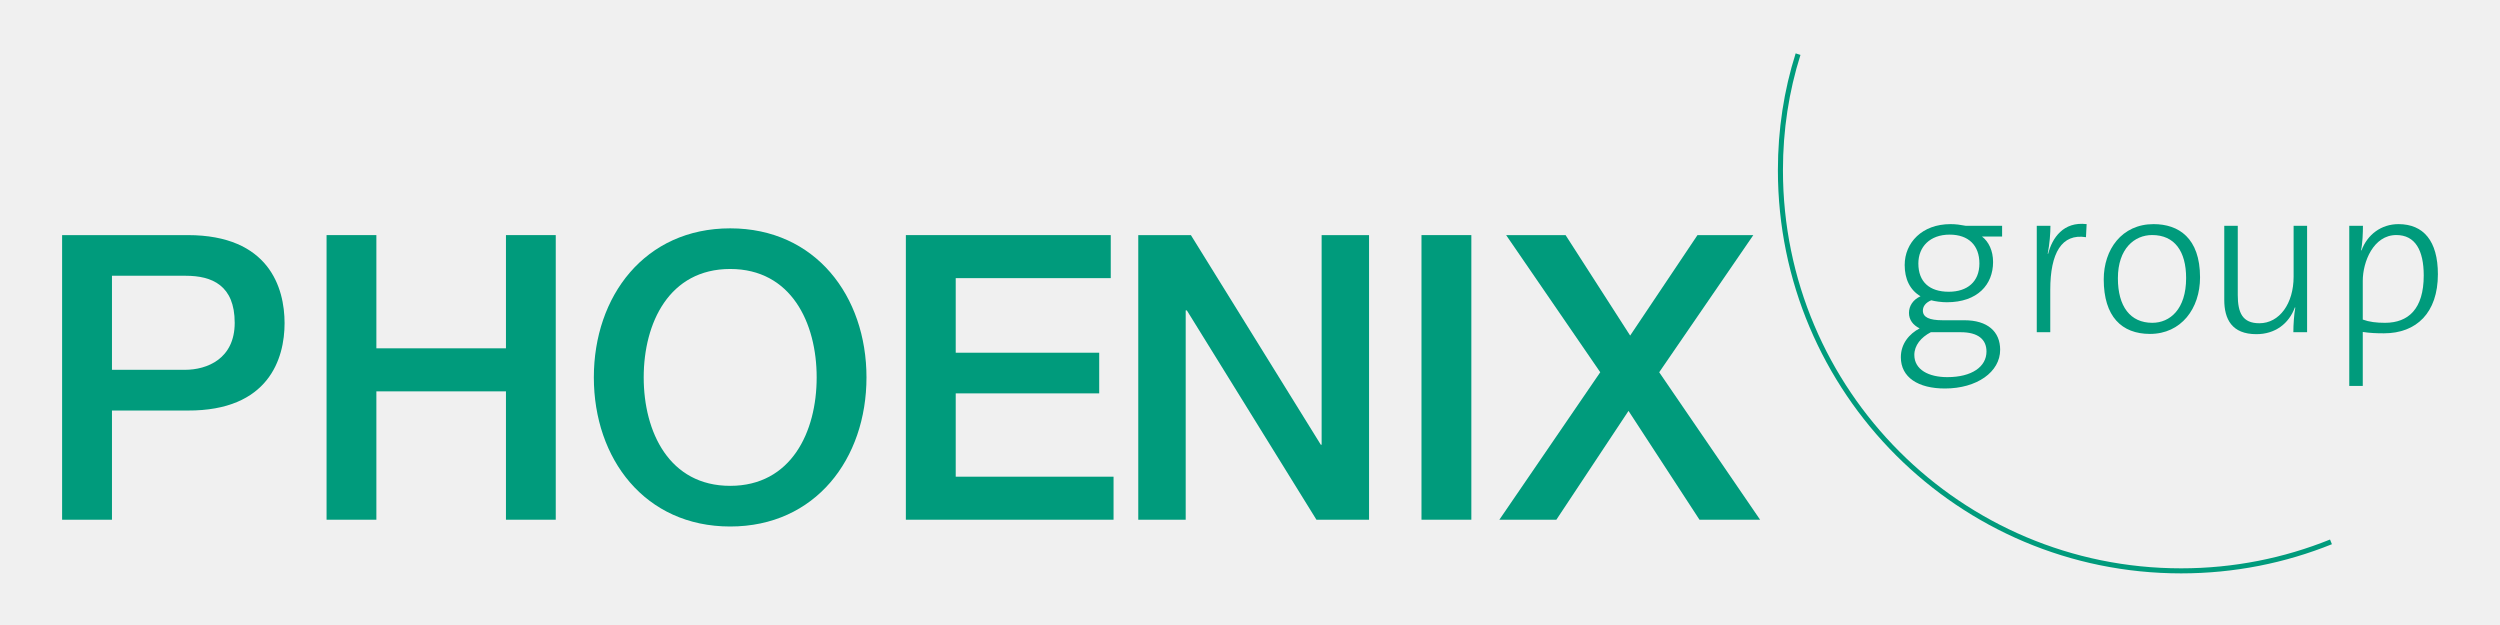
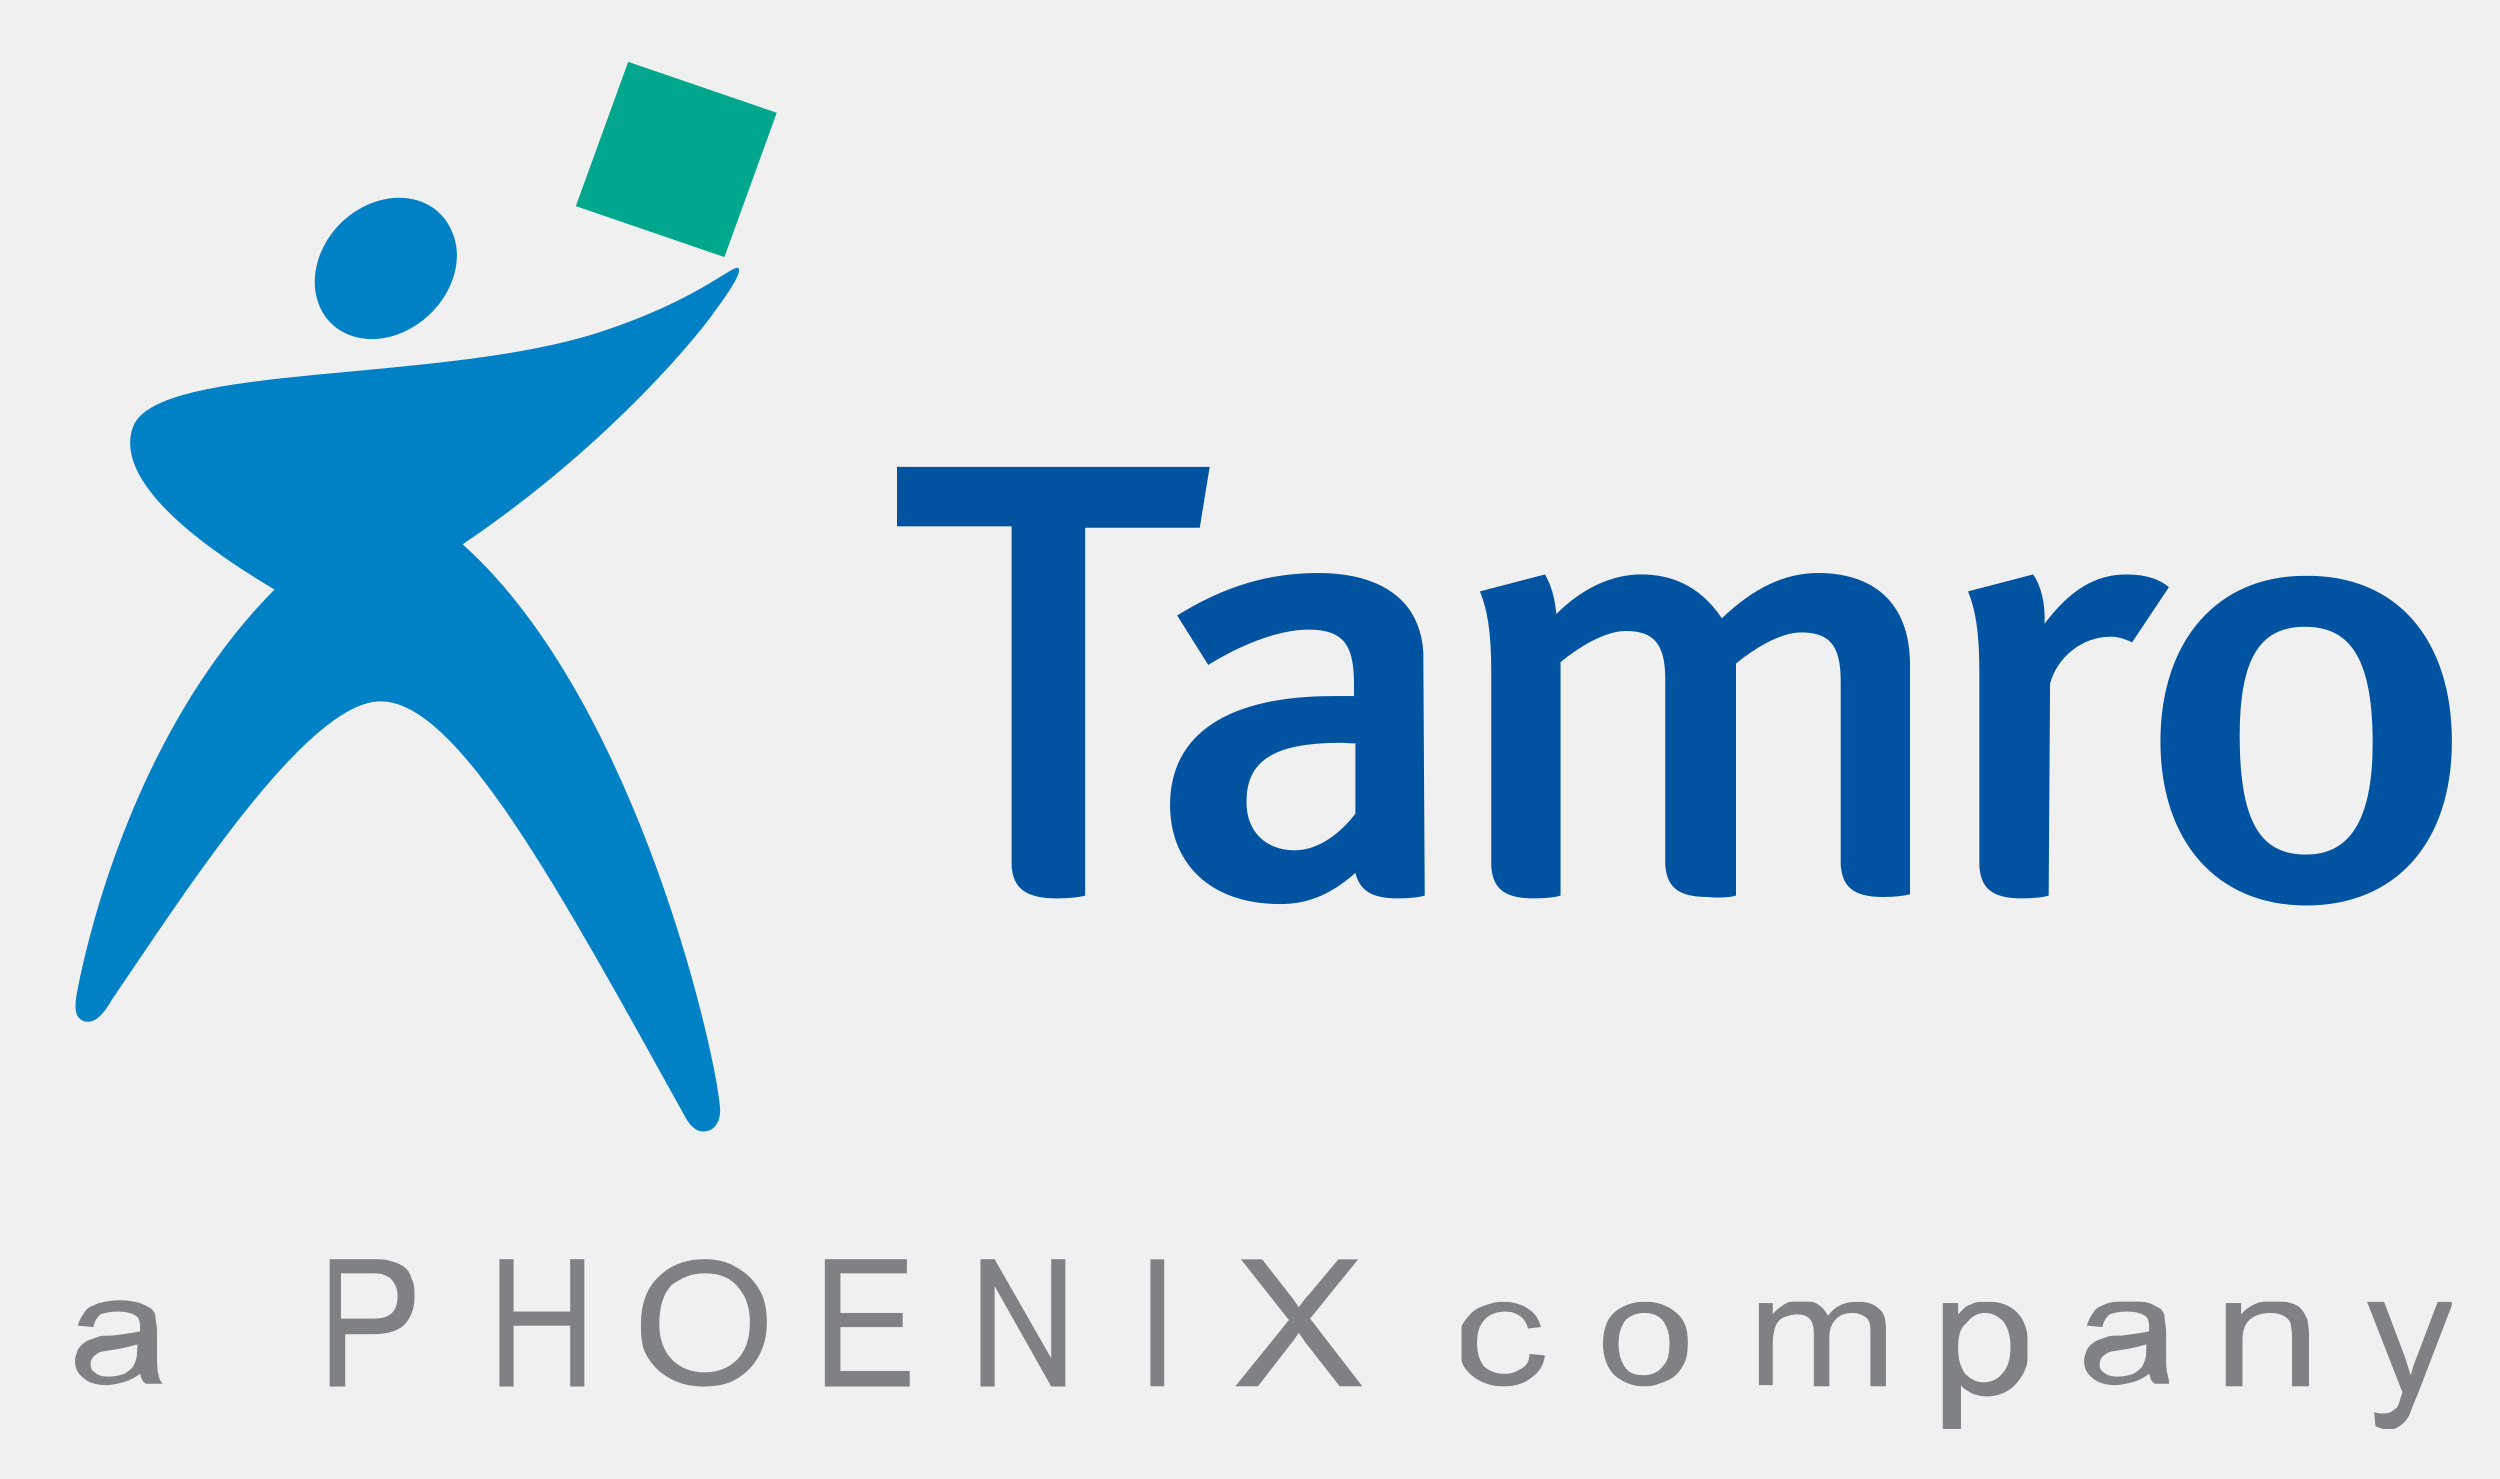
- <svg xmlns="http://www.w3.org/2000/svg" version="1.0" width="400" height="100" id="svg2716">
-   <defs id="defs2718" />
-   <g transform="translate(-254.9688,-458.9269)" id="layer1">
-     <path d="M 272.884,503.049 L 284.681,503.049 C 288.889,503.049 292.521,504.582 292.521,510.577 C 292.521,516.319 288.129,518.097 284.554,518.097 L 272.884,518.097 L 272.884,503.049 z M 264.906,542.082 L 272.884,542.082 L 272.884,524.612 L 285.004,524.612 C 298.011,524.669 300.501,516.252 300.501,510.637 C 300.501,504.962 298.011,496.544 285.004,496.544 L 264.906,496.544 L 264.906,542.082 z" id="path2633" style="fill:#009b7c;fill-opacity:1;fill-rule:evenodd;stroke:none" />
-     <path d="M 307.219,542.082 L 315.189,542.082 L 315.189,521.544 L 335.921,521.544 L 335.921,542.082 L 343.889,542.082 L 343.889,496.544 L 335.921,496.544 L 335.921,514.659 L 315.189,514.659 L 315.189,496.544 L 307.219,496.544 L 307.219,542.082 z" id="path2635" style="fill:#009b7c;fill-opacity:1;fill-rule:evenodd;stroke:none" />
-     <path d="M 371.799,495.462 C 358.146,495.462 349.984,506.299 349.984,519.309 C 349.984,532.327 358.146,543.167 371.799,543.167 C 385.441,543.167 393.606,532.327 393.606,519.309 C 393.606,506.299 385.441,495.462 371.799,495.462 z M 371.799,501.964 C 381.556,501.964 385.636,510.577 385.636,519.309 C 385.636,528.049 381.556,536.662 371.799,536.662 C 362.044,536.662 357.961,528.049 357.961,519.309 C 357.961,510.577 362.044,501.964 371.799,501.964 z" id="path2637" style="fill:#009b7c;fill-opacity:1;fill-rule:evenodd;stroke:none" />
-     <path d="M 399.906,542.082 L 433.136,542.082 L 433.136,535.197 L 407.884,535.197 L 407.884,521.867 L 430.841,521.867 L 430.841,515.362 L 407.884,515.362 L 407.884,503.429 L 432.689,503.429 L 432.689,496.544 L 399.906,496.544 L 399.906,542.082 z" id="path2639" style="fill:#009b7c;fill-opacity:1;fill-rule:evenodd;stroke:none" />
-     <path d="M 437.091,542.082 L 444.681,542.082 L 444.681,508.594 L 444.866,508.594 L 465.599,542.082 L 474.016,542.082 L 474.016,496.544 L 466.429,496.544 L 466.429,530.089 L 466.301,530.089 L 445.511,496.544 L 437.091,496.544 L 437.091,542.082 z" id="path2641" style="fill:#009b7c;fill-opacity:1;fill-rule:evenodd;stroke:none" />
-     <path d="M 482.406,542.082 L 490.384,542.082 L 490.384,496.544 L 482.406,496.544 L 482.406,542.082 z" id="path2643" style="fill:#009b7c;fill-opacity:1;fill-rule:evenodd;stroke:none" />
-     <path d="M 511.009,518.487 L 494.866,542.082 L 503.986,542.082 L 515.531,524.669 L 526.886,542.082 L 536.584,542.082 L 520.441,518.487 L 535.501,496.544 L 526.566,496.544 L 515.794,512.619 L 505.461,496.544 L 495.949,496.544 L 511.009,518.487 z" id="path2645" style="fill:#009b7c;fill-opacity:1;fill-rule:evenodd;stroke:none" />
-     <path d="M 574.994,514.894 C 574.994,511.974 572.971,510.167 569.271,510.167 L 565.784,510.167 C 563.656,510.167 562.629,509.689 562.629,508.624 C 562.629,507.969 563.039,507.354 563.966,506.974 C 564.611,507.149 565.609,507.287 566.466,507.287 C 571.399,507.287 573.861,504.444 573.861,500.852 C 573.861,499.064 573.176,497.599 572.084,496.769 L 575.306,496.769 L 575.306,495.059 L 569.514,495.059 C 568.626,494.894 567.941,494.787 567.044,494.787 C 562.494,494.787 559.719,497.764 559.719,501.329 C 559.719,503.557 560.539,505.304 562.249,506.329 C 561.056,506.877 560.404,507.872 560.404,508.997 C 560.404,510.099 561.056,510.949 562.111,511.467 C 560.471,512.327 559.104,513.899 559.104,516.087 C 559.104,519.309 561.879,521.087 566.156,521.087 C 571.261,521.087 574.994,518.449 574.994,514.894 z M 571.674,501.087 C 571.674,503.997 569.749,505.607 566.771,505.607 C 563.694,505.607 561.906,504.034 561.906,501.087 C 561.906,498.419 563.761,496.467 566.906,496.467 C 569.924,496.467 571.674,498.174 571.674,501.087 z M 572.806,515.167 C 572.806,517.599 570.471,519.269 566.536,519.269 C 563.556,519.269 561.261,518.077 561.261,515.714 C 561.261,514.202 562.316,512.902 563.899,512.082 L 568.694,512.082 C 571.429,512.082 572.806,513.214 572.806,515.167 z" id="path2647" style="fill:#009b7c;fill-opacity:1;fill-rule:evenodd;stroke:none" />
-     <path d="M 588.831,494.787 C 585.101,494.337 583.314,497.014 582.669,499.542 L 582.601,499.514 C 582.904,498.009 583.039,496.262 583.039,495.059 L 580.851,495.059 L 580.851,512.082 L 583.011,512.082 L 583.011,505.304 C 583.011,499.377 584.856,496.262 588.724,496.877 L 588.831,494.787 z" id="path2649" style="fill:#009b7c;fill-opacity:1;fill-rule:evenodd;stroke:none" />
-     <path d="M 606.976,503.312 C 606.976,496.974 603.519,494.787 599.544,494.787 C 594.446,494.787 591.566,498.859 591.566,503.624 C 591.566,509.582 594.446,512.354 598.966,512.354 C 603.966,512.354 606.976,508.282 606.976,503.312 z M 604.749,503.419 C 604.749,508.419 602.151,510.577 599.339,510.577 C 595.814,510.577 593.831,507.969 593.831,503.449 C 593.831,498.694 596.496,496.534 599.309,496.534 C 602.904,496.534 604.749,499.132 604.749,503.419 z" id="path2651" style="fill:#009b7c;fill-opacity:1;fill-rule:evenodd;stroke:none" />
-     <path d="M 624.104,512.082 L 624.104,495.059 L 621.946,495.059 L 621.946,503.214 C 621.946,507.492 619.681,510.647 616.466,510.647 C 613.761,510.647 613.011,508.967 613.011,506.124 L 613.011,495.059 L 610.851,495.059 L 610.851,506.907 C 610.851,509.962 612.044,512.394 615.989,512.394 C 618.996,512.394 621.194,510.714 622.151,508.107 L 622.219,508.147 C 622.014,509.202 621.906,510.919 621.906,512.082 L 624.104,512.082 z" id="path2653" style="fill:#009b7c;fill-opacity:1;fill-rule:evenodd;stroke:none" />
-     <path d="M 645.031,502.804 C 645.031,497.492 642.736,494.787 638.724,494.787 C 635.989,494.787 633.761,496.427 632.806,498.997 L 632.736,498.967 C 632.971,497.942 633.039,496.154 633.039,495.059 L 630.851,495.059 L 630.851,520.674 L 633.011,520.674 L 633.011,512.042 C 634.241,512.219 635.129,512.257 636.399,512.257 C 641.604,512.257 645.031,508.967 645.031,502.804 z M 642.766,503.009 C 642.766,508.352 640.306,510.577 636.566,510.577 C 635.199,510.577 634.066,510.442 633.011,510.059 L 633.011,503.859 C 633.011,500.812 634.719,496.534 638.381,496.534 C 641.399,496.534 642.766,498.967 642.766,503.009 z" id="path2655" style="fill:#009b7c;fill-opacity:1;fill-rule:evenodd;stroke:none" />
-     <path d="M 627.924,545.627 C 620.521,548.614 612.424,550.264 603.949,550.264 C 568.539,550.264 539.836,521.564 539.836,486.164 C 539.836,479.699 540.794,473.469 542.659,467.589" id="path2657" style="fill:none;stroke:#009b7c;stroke-width:0.809;stroke-linecap:butt;stroke-linejoin:miter;stroke-miterlimit:10;stroke-dasharray:none;stroke-opacity:1" />
+ <svg xmlns="http://www.w3.org/2000/svg" version="1.1" id="Layer_1" x="0px" y="0px" viewBox="0 0 176.7 104.5" style="enable-background:new 0 0 176.7 104.5;" xml:space="preserve">
+   <style type="text/css">
+ 	.st0{fill-rule:evenodd;clip-rule:evenodd;fill:#0080C5;}
+ 	.st1{fill-rule:evenodd;clip-rule:evenodd;fill:#00A78D;}
+ 	.st2{fill-rule:evenodd;clip-rule:evenodd;fill:#0053A0;}
+ 	.st3{fill-rule:evenodd;clip-rule:evenodd;fill:#808184;}
+ 	.st4{filter:url(#Adobe_OpacityMaskFilter);}
+ 	.st5{fill-rule:evenodd;clip-rule:evenodd;fill:#FFFFFF;}
+ 	.st6{mask:url(#mask-4_1_);fill-rule:evenodd;clip-rule:evenodd;fill:#808184;}
+ 	.st7{filter:url(#Adobe_OpacityMaskFilter_1_);}
+ 	.st8{mask:url(#mask-4_2_);fill-rule:evenodd;clip-rule:evenodd;fill:#808184;}
+ 	.st9{filter:url(#Adobe_OpacityMaskFilter_2_);}
+ 	.st10{mask:url(#mask-4_3_);fill-rule:evenodd;clip-rule:evenodd;fill:#808184;}
+ 	.st11{filter:url(#Adobe_OpacityMaskFilter_3_);}
+ 	.st12{mask:url(#mask-4_4_);fill-rule:evenodd;clip-rule:evenodd;fill:#808184;}
+ 	.st13{filter:url(#Adobe_OpacityMaskFilter_4_);}
+ 	.st14{mask:url(#mask-4_5_);fill-rule:evenodd;clip-rule:evenodd;fill:#808184;}
+ 	.st15{filter:url(#Adobe_OpacityMaskFilter_5_);}
+ 	.st16{mask:url(#mask-4_6_);fill-rule:evenodd;clip-rule:evenodd;fill:#808184;}
+ 	.st17{filter:url(#Adobe_OpacityMaskFilter_6_);}
+ 	.st18{mask:url(#mask-4_7_);fill-rule:evenodd;clip-rule:evenodd;fill:#808184;}
+ 	.st19{filter:url(#Adobe_OpacityMaskFilter_7_);}
+ 	.st20{mask:url(#mask-4_8_);fill-rule:evenodd;clip-rule:evenodd;fill:#808184;}
+ 	.st21{filter:url(#Adobe_OpacityMaskFilter_8_);}
+ 	.st22{mask:url(#mask-4_9_);fill-rule:evenodd;clip-rule:evenodd;fill:#808184;}
+ 	.st23{fill:none;}
+ </style>
+   <g id="Palvelu_jakelu_ja_varastointi" transform="translate(-245, 0)">
+     <g id="UI-blocks_x2F_Header" transform="translate(282, 29)">
+       <g id="LOGO" transform="translate(0, 6)">
+         <g id="Group-32">
+           <g id="tamod" transform="translate(0, 1.3715)">
+             <g id="Group">
+               <path id="Fill-1" class="st0" d="M13.4-14.2c0.5-0.7,2.1-2.8,1.8-3.2c-0.3-0.4-2.6,2.1-9.5,4.4c-11.2,3.8-31.6,2.2-33.3,6.8        c-1.2,3.3,3.1,7.4,10,11.5C-28.1,15.9-31.2,31.8-31.6,34c-0.2,1.3,0.1,1.6,0.5,1.8c0.9,0.3,1.6-0.8,2-1.5        c4.8-7,13.7-21.1,19-21.1c5.4,0,12.4,12.9,21.6,29.5c0.6,1,1.2,1,1.7,0.8c0.6-0.3,0.7-1,0.7-1.4c-0.1-3.2-5.7-28.8-18.2-40        C6.5-5.2,12.8-13.3,13.4-14.2z" />
+               <path id="Fill-3" class="st0" d="M-5.1-20.1c-1-2.3-3.9-3-6.5-1.5c-2.6,1.5-3.8,4.6-2.8,6.9c1,2.3,3.9,3,6.5,1.5        C-5.3-14.7-4-17.8-5.1-20.1z" />
+               <polygon id="Fill-5" class="st1" points="7.4,-32 3.7,-21.8 14.2,-18.2 17.9,-28.4       " />
+             </g>
+           </g>
+           <g id="Group-7" transform="translate(35, 1)">
+             <g id="Clip-6">
+ 					</g>
+           </g>
+           <path id="Fill-8" class="st2" d="M107.8,28.3c-0.3,0.1-1,0.2-1.9,0.2c-2.2,0-2.9-0.8-3-2.3V12.4c0-2.8-0.3-4.4-0.8-5.6l4.6-1.2      c0.5,0.7,0.9,2,0.8,3.5c1.8-2.4,3.6-3.5,5.8-3.5c1.5,0,2.4,0.4,3,0.9l-2.6,3.9c-0.4-0.2-1-0.4-1.5-0.4c-2.1,0-3.8,1.5-4.3,3.3      L107.8,28.3z M85.7,28.3l0-16.4c1.2-1,3.1-2.2,4.6-2.2c1.9,0,2.8,0.8,2.8,3.4l0,13c0.1,1.5,0.8,2.3,3,2.3c0.9,0,1.6-0.1,1.9-0.2      l0-16.2c0-4.6-2.8-6.5-6.5-6.5c-2.4,0-4.6,1.1-6.8,3.2C83.1,6.3,81,5.6,79,5.6c-2.1,0-4.2,1-6,2.8c-0.1-1.2-0.4-2.1-0.8-2.8      l-4.6,1.2c0.5,1.2,0.8,2.8,0.8,5.6v13.8c0.1,1.5,0.8,2.3,3,2.3c0.9,0,1.6-0.1,1.9-0.2V11.8c1.2-1,3.1-2.2,4.6-2.2      c1.9,0,2.8,0.8,2.8,3.4l0,13.1c0.1,1.5,0.8,2.3,3,2.3C84.6,28.5,85.4,28.4,85.7,28.3L85.7,28.3z M39.7,28.3      c-0.3,0.1-1.1,0.2-2,0.2c-2.3,0-3.1-0.8-3.2-2.3v-24h-8.1V-2h22.1l-0.7,4.3h-8.1L39.7,28.3z M121.3,17c0,6.5,1.7,8.4,4.7,8.4      c3,0,4.7-2.3,4.7-7.9c0-6.3-1.8-8.2-4.8-8.2C122.7,9.3,121.3,11.6,121.3,17L121.3,17z M136.3,17.4c0,7.2-4,11.6-10.3,11.6      c-6.3,0-10.3-4.5-10.3-11.6s4-11.7,10.2-11.7C132.5,5.6,136.3,10.3,136.3,17.4L136.3,17.4z M63.7,28.3c-0.3,0.1-1,0.2-1.9,0.2      c-1.9,0-2.7-0.6-3-1.8c-1.6,1.4-3.2,2.2-5.3,2.2c-5.2,0-7.8-3.1-7.8-7c0-5.1,4.2-7.7,11.5-7.7h1.5v-0.8c0-2.5-0.5-3.9-3.2-3.9      c-3.3,0-7.1,2.5-7.1,2.5l-2.2-3.5c3.4-2.1,6.5-3,10-3c3.6,0,6.1,1.3,7,3.7c0.4,1,0.4,2,0.4,2L63.7,28.3z M57.8,17.5      c-5,0-6.7,1.4-6.7,4.2c0,2.1,1.4,3.4,3.4,3.4c2.5,0,4.3-2.6,4.3-2.6l0-5C58.8,17.6,58.2,17.5,57.8,17.5L57.8,17.5z" />
+           <path id="Fill-10" class="st3" d="M-27.2,60c-0.4,0.1-1,0.3-1.8,0.4c-0.5,0.1-0.8,0.1-1,0.2s-0.3,0.2-0.4,0.3      c-0.1,0.1-0.2,0.3-0.2,0.5c0,0.3,0.1,0.5,0.3,0.6c0.2,0.2,0.5,0.3,1,0.3c0.4,0,0.8-0.1,1.1-0.2c0.3-0.2,0.6-0.4,0.7-0.7      c0.1-0.2,0.2-0.5,0.2-1V60z M-27.1,62.1c-0.4,0.3-0.8,0.5-1.2,0.6c-0.4,0.1-0.8,0.2-1.2,0.2c-0.7,0-1.3-0.2-1.6-0.5      c-0.4-0.3-0.6-0.7-0.6-1.2c0-0.3,0.1-0.5,0.2-0.8c0.1-0.2,0.3-0.4,0.6-0.6c0.2-0.1,0.5-0.2,0.8-0.3c0.2-0.1,0.5-0.1,1-0.1      c0.9-0.1,1.5-0.2,2-0.3c0-0.1,0-0.2,0-0.3c0-0.4-0.1-0.7-0.3-0.8c-0.3-0.2-0.7-0.3-1.3-0.3c-0.5,0-0.9,0.1-1.2,0.2      c-0.2,0.2-0.4,0.4-0.5,0.9l-1.1-0.1c0.1-0.4,0.3-0.7,0.5-1c0.2-0.3,0.5-0.4,1-0.6c0.4-0.1,0.9-0.2,1.5-0.2c0.6,0,1,0.1,1.4,0.2      c0.3,0.1,0.6,0.3,0.8,0.4c0.2,0.2,0.3,0.4,0.3,0.7c0,0.2,0.1,0.5,0.1,0.9v1.3c0,0.9,0,1.5,0.1,1.7c0,0.2,0.1,0.5,0.3,0.7h-1.2      C-27,62.6-27,62.4-27.1,62.1L-27.1,62.1z" />
+           <path id="Fill-12" class="st3" d="M-12.7,58.2h2c0.7,0,1.1-0.1,1.4-0.4c0.3-0.3,0.4-0.7,0.4-1.2c0-0.4-0.1-0.7-0.3-1      c-0.2-0.3-0.4-0.4-0.7-0.5c-0.2-0.1-0.5-0.1-1-0.1h-2V58.2z M-13.7,63v-9h3c0.5,0,0.9,0,1.2,0.1c0.4,0.1,0.7,0.2,1,0.4      c0.3,0.2,0.5,0.5,0.6,0.9c0.2,0.4,0.2,0.8,0.2,1.2c0,0.8-0.2,1.4-0.6,1.9c-0.4,0.5-1.2,0.8-2.3,0.8h-2V63H-13.7z" />
+           <polygon id="Fill-14" class="st3" points="-1.7,63 -1.7,54 -0.7,54 -0.7,57.7 3.3,57.7 3.3,54 4.3,54 4.3,63 3.3,63 3.3,58.7       -0.7,58.7 -0.7,63     " />
+           <path id="Fill-16" class="st3" d="M9.6,58.6c0,1,0.3,1.9,0.9,2.5c0.6,0.6,1.4,0.9,2.3,0.9c0.9,0,1.7-0.3,2.3-0.9      c0.6-0.6,0.9-1.5,0.9-2.6c0-0.7-0.1-1.3-0.4-1.9c-0.3-0.5-0.6-0.9-1.1-1.2C14,55.1,13.4,55,12.8,55c-0.9,0-1.6,0.3-2.3,0.8      C9.9,56.4,9.6,57.3,9.6,58.6 M8.3,58.6c0-1.4,0.4-2.6,1.3-3.4c0.8-0.8,1.9-1.2,3.2-1.2c0.9,0,1.7,0.2,2.3,0.6      c0.7,0.4,1.2,0.9,1.6,1.6c0.4,0.7,0.5,1.5,0.5,2.3c0,0.9-0.2,1.7-0.6,2.4c-0.4,0.7-0.9,1.2-1.6,1.6c-0.7,0.4-1.5,0.5-2.3,0.5      c-0.9,0-1.7-0.2-2.4-0.6c-0.7-0.4-1.2-0.9-1.6-1.6S8.3,59.3,8.3,58.6" />
+           <polygon id="Fill-18" class="st3" points="21.3,63 21.3,54 27.1,54 27.1,55 22.4,55 22.4,57.8 26.8,57.8 26.8,58.8 22.4,58.8       22.4,61.9 27.3,61.9 27.3,63     " />
+           <polygon id="Fill-20" class="st3" points="32.3,63 32.3,54 33.3,54 37.3,61 37.3,54 38.3,54 38.3,63 37.3,63 33.3,55.9 33.3,63           " />
+           <g id="Clip-23">
+ 				</g>
+           <defs>
+             <filter id="Adobe_OpacityMaskFilter" filterUnits="userSpaceOnUse" x="44.3" y="54" width="1" height="9">
+               <feColorMatrix type="matrix" values="1 0 0 0 0  0 1 0 0 0  0 0 1 0 0  0 0 0 1 0" />
+             </filter>
+           </defs>
+           <mask maskUnits="userSpaceOnUse" x="44.3" y="54" width="1" height="9" id="mask-4_1_">
+             <g class="st4">
+               <polygon id="path-3_1_" class="st5" points="-31.7,66 136.3,66 136.3,-32 -31.7,-32       " />
+             </g>
+           </mask>
+           <polygon id="Fill-22" class="st6" points="44.3,63 45.3,63 45.3,54 44.3,54     " />
+           <defs>
+             <filter id="Adobe_OpacityMaskFilter_1_" filterUnits="userSpaceOnUse" x="50.3" y="54" width="9" height="9">
+               <feColorMatrix type="matrix" values="1 0 0 0 0  0 1 0 0 0  0 0 1 0 0  0 0 0 1 0" />
+             </filter>
+           </defs>
+           <mask maskUnits="userSpaceOnUse" x="50.3" y="54" width="9" height="9" id="mask-4_2_">
+             <g class="st7">
+               <polygon id="path-3_2_" class="st5" points="-31.7,66 136.3,66 136.3,-32 -31.7,-32       " />
+             </g>
+           </mask>
+           <path id="Fill-24" class="st8" d="M50.3,63l3.8-4.7L50.7,54h1.5l1.8,2.3c0.4,0.5,0.6,0.8,0.8,1.1c0.2-0.3,0.5-0.7,0.8-1l2-2.4      H59l-3.4,4.2l3.7,4.8h-1.6l-2.5-3.2c-0.1-0.2-0.3-0.4-0.4-0.6c-0.2,0.3-0.4,0.6-0.5,0.7L51.9,63H50.3z" />
+           <defs>
+             <filter id="Adobe_OpacityMaskFilter_2_" filterUnits="userSpaceOnUse" x="66.3" y="57" width="6" height="6">
+               <feColorMatrix type="matrix" values="1 0 0 0 0  0 1 0 0 0  0 0 1 0 0  0 0 0 1 0" />
+             </filter>
+           </defs>
+           <mask maskUnits="userSpaceOnUse" x="66.3" y="57" width="6" height="6" id="mask-4_3_">
+             <g class="st9">
+               <polygon id="path-3_3_" class="st5" points="-31.7,66 136.3,66 136.3,-32 -31.7,-32       " />
+             </g>
+           </mask>
+           <path id="Fill-25" class="st10" d="M71.1,60.7l1.1,0.1c-0.1,0.7-0.4,1.2-1,1.6c-0.5,0.4-1.2,0.6-1.9,0.6c-0.9,0-1.7-0.3-2.3-0.8      c-0.6-0.5-0.9-1.2-0.9-2.2c0-0.6,0.1-1.2,0.4-1.6s0.6-0.8,1.1-1c0.5-0.2,1.1-0.4,1.6-0.4c0.7,0,1.4,0.2,1.8,0.5      c0.5,0.3,0.8,0.8,0.9,1.3L71,58.9c-0.1-0.4-0.3-0.7-0.6-0.9c-0.3-0.2-0.6-0.3-1-0.3c-0.6,0-1.1,0.2-1.4,0.5      c-0.4,0.4-0.6,0.9-0.6,1.7c0,0.8,0.2,1.3,0.5,1.7c0.4,0.3,0.8,0.5,1.4,0.5c0.5,0,0.8-0.1,1.1-0.3C70.9,61.6,71.1,61.2,71.1,60.7      " />
+           <defs>
+             <filter id="Adobe_OpacityMaskFilter_3_" filterUnits="userSpaceOnUse" x="76.3" y="57" width="6" height="6">
+               <feColorMatrix type="matrix" values="1 0 0 0 0  0 1 0 0 0  0 0 1 0 0  0 0 0 1 0" />
+             </filter>
+           </defs>
+           <mask maskUnits="userSpaceOnUse" x="76.3" y="57" width="6" height="6" id="mask-4_4_">
+             <g class="st11">
+               <polygon id="path-3_4_" class="st5" points="-31.7,66 136.3,66 136.3,-32 -31.7,-32       " />
+             </g>
+           </mask>
+           <path id="Fill-26" class="st12" d="M77.4,60c0,0.7,0.2,1.3,0.5,1.7s0.8,0.5,1.3,0.5c0.5,0,1-0.2,1.3-0.6      c0.4-0.4,0.5-0.9,0.5-1.7c0-0.7-0.2-1.2-0.5-1.6c-0.4-0.4-0.8-0.5-1.3-0.5c-0.5,0-1,0.2-1.3,0.5C77.6,58.7,77.4,59.2,77.4,60       M76.3,60c0-1.1,0.3-1.9,1-2.4c0.6-0.4,1.2-0.6,2-0.6c0.9,0,1.6,0.3,2.2,0.8c0.6,0.5,0.8,1.2,0.8,2.1c0,0.7-0.1,1.3-0.4,1.7      c-0.2,0.4-0.6,0.8-1.1,1c-0.5,0.2-1,0.4-1.5,0.4c-0.9,0-1.6-0.3-2.2-0.8C76.6,61.7,76.3,60.9,76.3,60" />
+           <defs>
+             <filter id="Adobe_OpacityMaskFilter_4_" filterUnits="userSpaceOnUse" x="87.3" y="57" width="9" height="6">
+               <feColorMatrix type="matrix" values="1 0 0 0 0  0 1 0 0 0  0 0 1 0 0  0 0 0 1 0" />
+             </filter>
+           </defs>
+           <mask maskUnits="userSpaceOnUse" x="87.3" y="57" width="9" height="6" id="mask-4_5_">
+             <g class="st13">
+               <polygon id="path-3_5_" class="st5" points="-31.7,66 136.3,66 136.3,-32 -31.7,-32       " />
+             </g>
+           </mask>
+           <path id="Fill-27" class="st14" d="M87.3,63v-5.9h1v0.8c0.2-0.3,0.5-0.5,0.8-0.7c0.3-0.2,0.7-0.3,1.2-0.3c0.5,0,0.9,0.1,1.2,0.3      c0.3,0.2,0.5,0.4,0.7,0.8c0.5-0.7,1.2-1,2.1-1c0.7,0,1.2,0.2,1.5,0.5c0.4,0.3,0.5,0.8,0.5,1.5v4h-1.1v-3.7c0-0.4,0-0.7-0.1-0.9      c-0.1-0.2-0.2-0.3-0.4-0.4c-0.2-0.1-0.4-0.2-0.7-0.2c-0.5,0-0.9,0.1-1.2,0.4c-0.3,0.3-0.5,0.7-0.5,1.3V63h-1.1v-3.8      c0-0.4-0.1-0.8-0.3-1c-0.2-0.2-0.5-0.3-0.9-0.3c-0.3,0-0.6,0.1-0.9,0.2c-0.3,0.1-0.5,0.4-0.6,0.6c-0.1,0.3-0.2,0.7-0.2,1.2v3      H87.3z" />
+           <defs>
+             <filter id="Adobe_OpacityMaskFilter_5_" filterUnits="userSpaceOnUse" x="100.3" y="57" width="6" height="9">
+               <feColorMatrix type="matrix" values="1 0 0 0 0  0 1 0 0 0  0 0 1 0 0  0 0 0 1 0" />
+             </filter>
+           </defs>
+           <mask maskUnits="userSpaceOnUse" x="100.3" y="57" width="6" height="9" id="mask-4_6_">
+             <g class="st15">
+               <polygon id="path-3_6_" class="st5" points="-31.7,66 136.3,66 136.3,-32 -31.7,-32       " />
+             </g>
+           </mask>
+           <path id="Fill-28" class="st16" d="M101.4,60.3c0,0.8,0.2,1.4,0.5,1.8c0.4,0.4,0.8,0.6,1.3,0.6c0.5,0,1-0.2,1.3-0.6      c0.4-0.4,0.6-1,0.6-1.9c0-0.8-0.2-1.4-0.5-1.8c-0.4-0.4-0.8-0.6-1.3-0.6c-0.5,0-0.9,0.2-1.3,0.7      C101.5,58.9,101.4,59.5,101.4,60.3L101.4,60.3z M100.3,66v-8.9h1.1v0.8c0.3-0.3,0.5-0.6,0.9-0.7c0.3-0.2,0.7-0.2,1.2-0.2      c0.6,0,1.1,0.1,1.6,0.4c0.5,0.3,0.8,0.7,1,1.2c0.2,0.5,0.3,1.1,0.3,1.7c0,0.7-0.1,1.2-0.4,1.8c-0.3,0.5-0.6,0.9-1.1,1.2      c-0.5,0.3-1,0.4-1.5,0.4c-0.4,0-0.7-0.1-1-0.2c-0.3-0.2-0.6-0.3-0.8-0.6V66H100.3z" />
+           <defs>
+             <filter id="Adobe_OpacityMaskFilter_6_" filterUnits="userSpaceOnUse" x="110.3" y="57" width="6" height="6">
+               <feColorMatrix type="matrix" values="1 0 0 0 0  0 1 0 0 0  0 0 1 0 0  0 0 0 1 0" />
+             </filter>
+           </defs>
+           <mask maskUnits="userSpaceOnUse" x="110.3" y="57" width="6" height="6" id="mask-4_7_">
+             <g class="st17">
+               <polygon id="path-3_7_" class="st5" points="-31.7,66 136.3,66 136.3,-32 -31.7,-32       " />
+             </g>
+           </mask>
+           <path id="Fill-29" class="st18" d="M114.8,60c-0.4,0.1-1,0.3-1.8,0.4c-0.5,0.1-0.8,0.1-1,0.2c-0.2,0.1-0.3,0.2-0.4,0.3      c-0.1,0.1-0.2,0.3-0.2,0.5c0,0.3,0.1,0.5,0.3,0.6c0.2,0.2,0.5,0.3,1,0.3c0.4,0,0.8-0.1,1.1-0.2c0.3-0.2,0.6-0.4,0.7-0.7      c0.1-0.2,0.2-0.5,0.2-1V60z M114.9,62.1c-0.4,0.3-0.8,0.5-1.2,0.6c-0.4,0.1-0.8,0.2-1.2,0.2c-0.7,0-1.3-0.2-1.6-0.5      c-0.4-0.3-0.6-0.7-0.6-1.2c0-0.3,0.1-0.5,0.2-0.8c0.1-0.2,0.3-0.4,0.6-0.6c0.2-0.1,0.5-0.2,0.8-0.3c0.2-0.1,0.5-0.1,1-0.1      c0.9-0.1,1.5-0.2,2-0.3c0-0.1,0-0.2,0-0.3c0-0.4-0.1-0.7-0.3-0.8c-0.3-0.2-0.7-0.3-1.3-0.3c-0.5,0-0.9,0.1-1.2,0.2      c-0.2,0.2-0.4,0.4-0.5,0.9l-1.1-0.1c0.1-0.4,0.3-0.7,0.5-1c0.2-0.3,0.5-0.4,1-0.6c0.4-0.1,0.9-0.2,1.5-0.2c0.6,0,1,0.1,1.4,0.2      c0.3,0.1,0.6,0.3,0.8,0.4c0.2,0.2,0.3,0.4,0.3,0.7c0,0.2,0.1,0.5,0.1,0.9v1.3c0,0.9,0,1.5,0.1,1.7c0,0.2,0.1,0.5,0.3,0.7h-1.2      C115,62.6,115,62.4,114.9,62.1L114.9,62.1z" />
+           <defs>
+             <filter id="Adobe_OpacityMaskFilter_7_" filterUnits="userSpaceOnUse" x="120.3" y="57" width="6" height="6">
+               <feColorMatrix type="matrix" values="1 0 0 0 0  0 1 0 0 0  0 0 1 0 0  0 0 0 1 0" />
+             </filter>
+           </defs>
+           <mask maskUnits="userSpaceOnUse" x="120.3" y="57" width="6" height="6" id="mask-4_8_">
+             <g class="st19">
+               <polygon id="path-3_8_" class="st5" points="-31.7,66 136.3,66 136.3,-32 -31.7,-32       " />
+             </g>
+           </mask>
+           <path id="Fill-30" class="st20" d="M120.3,63v-5.9h1.1v0.8c0.5-0.6,1.3-1,2.3-1c0.4,0,0.9,0.1,1.2,0.2c0.4,0.1,0.7,0.3,0.8,0.5      c0.2,0.2,0.3,0.5,0.4,0.7c0,0.2,0.1,0.5,0.1,1V63H125v-3.6c0-0.4-0.1-0.7-0.1-0.9c-0.1-0.2-0.3-0.4-0.5-0.5      c-0.2-0.1-0.5-0.2-0.9-0.2c-0.5,0-1,0.1-1.4,0.4c-0.4,0.3-0.6,0.8-0.6,1.5V63H120.3z" />
+           <defs>
+             <filter id="Adobe_OpacityMaskFilter_8_" filterUnits="userSpaceOnUse" x="130.3" y="57" width="6" height="9">
+               <feColorMatrix type="matrix" values="1 0 0 0 0  0 1 0 0 0  0 0 1 0 0  0 0 0 1 0" />
+             </filter>
+           </defs>
+           <mask maskUnits="userSpaceOnUse" x="130.3" y="57" width="6" height="9" id="mask-4_9_">
+             <g class="st21">
+               <polygon id="path-3_9_" class="st5" points="-31.7,66 136.3,66 136.3,-32 -31.7,-32       " />
+             </g>
+           </mask>
+           <path id="Fill-31" class="st22" d="M130.9,65.8l-0.1-1c0.2,0.1,0.5,0.1,0.6,0.1c0.2,0,0.4,0,0.6-0.1c0.1-0.1,0.3-0.2,0.4-0.3      c0.1-0.1,0.2-0.4,0.3-0.8c0-0.1,0.1-0.1,0.1-0.3l-2.5-6.4h1.2l1.4,3.7c0.2,0.5,0.3,1,0.5,1.5c0.1-0.5,0.3-1,0.5-1.5l1.4-3.7h1.1      l-2.5,6.5c-0.3,0.7-0.5,1.2-0.6,1.5c-0.2,0.4-0.4,0.6-0.7,0.8c-0.3,0.2-0.6,0.3-0.9,0.3C131.4,66,131.1,65.9,130.9,65.8" />
+         </g>
+       </g>
+     </g>
+     <rect id="logo" x="213.3" y="-32" class="st23" width="250" height="163" />
  </g>
</svg>
